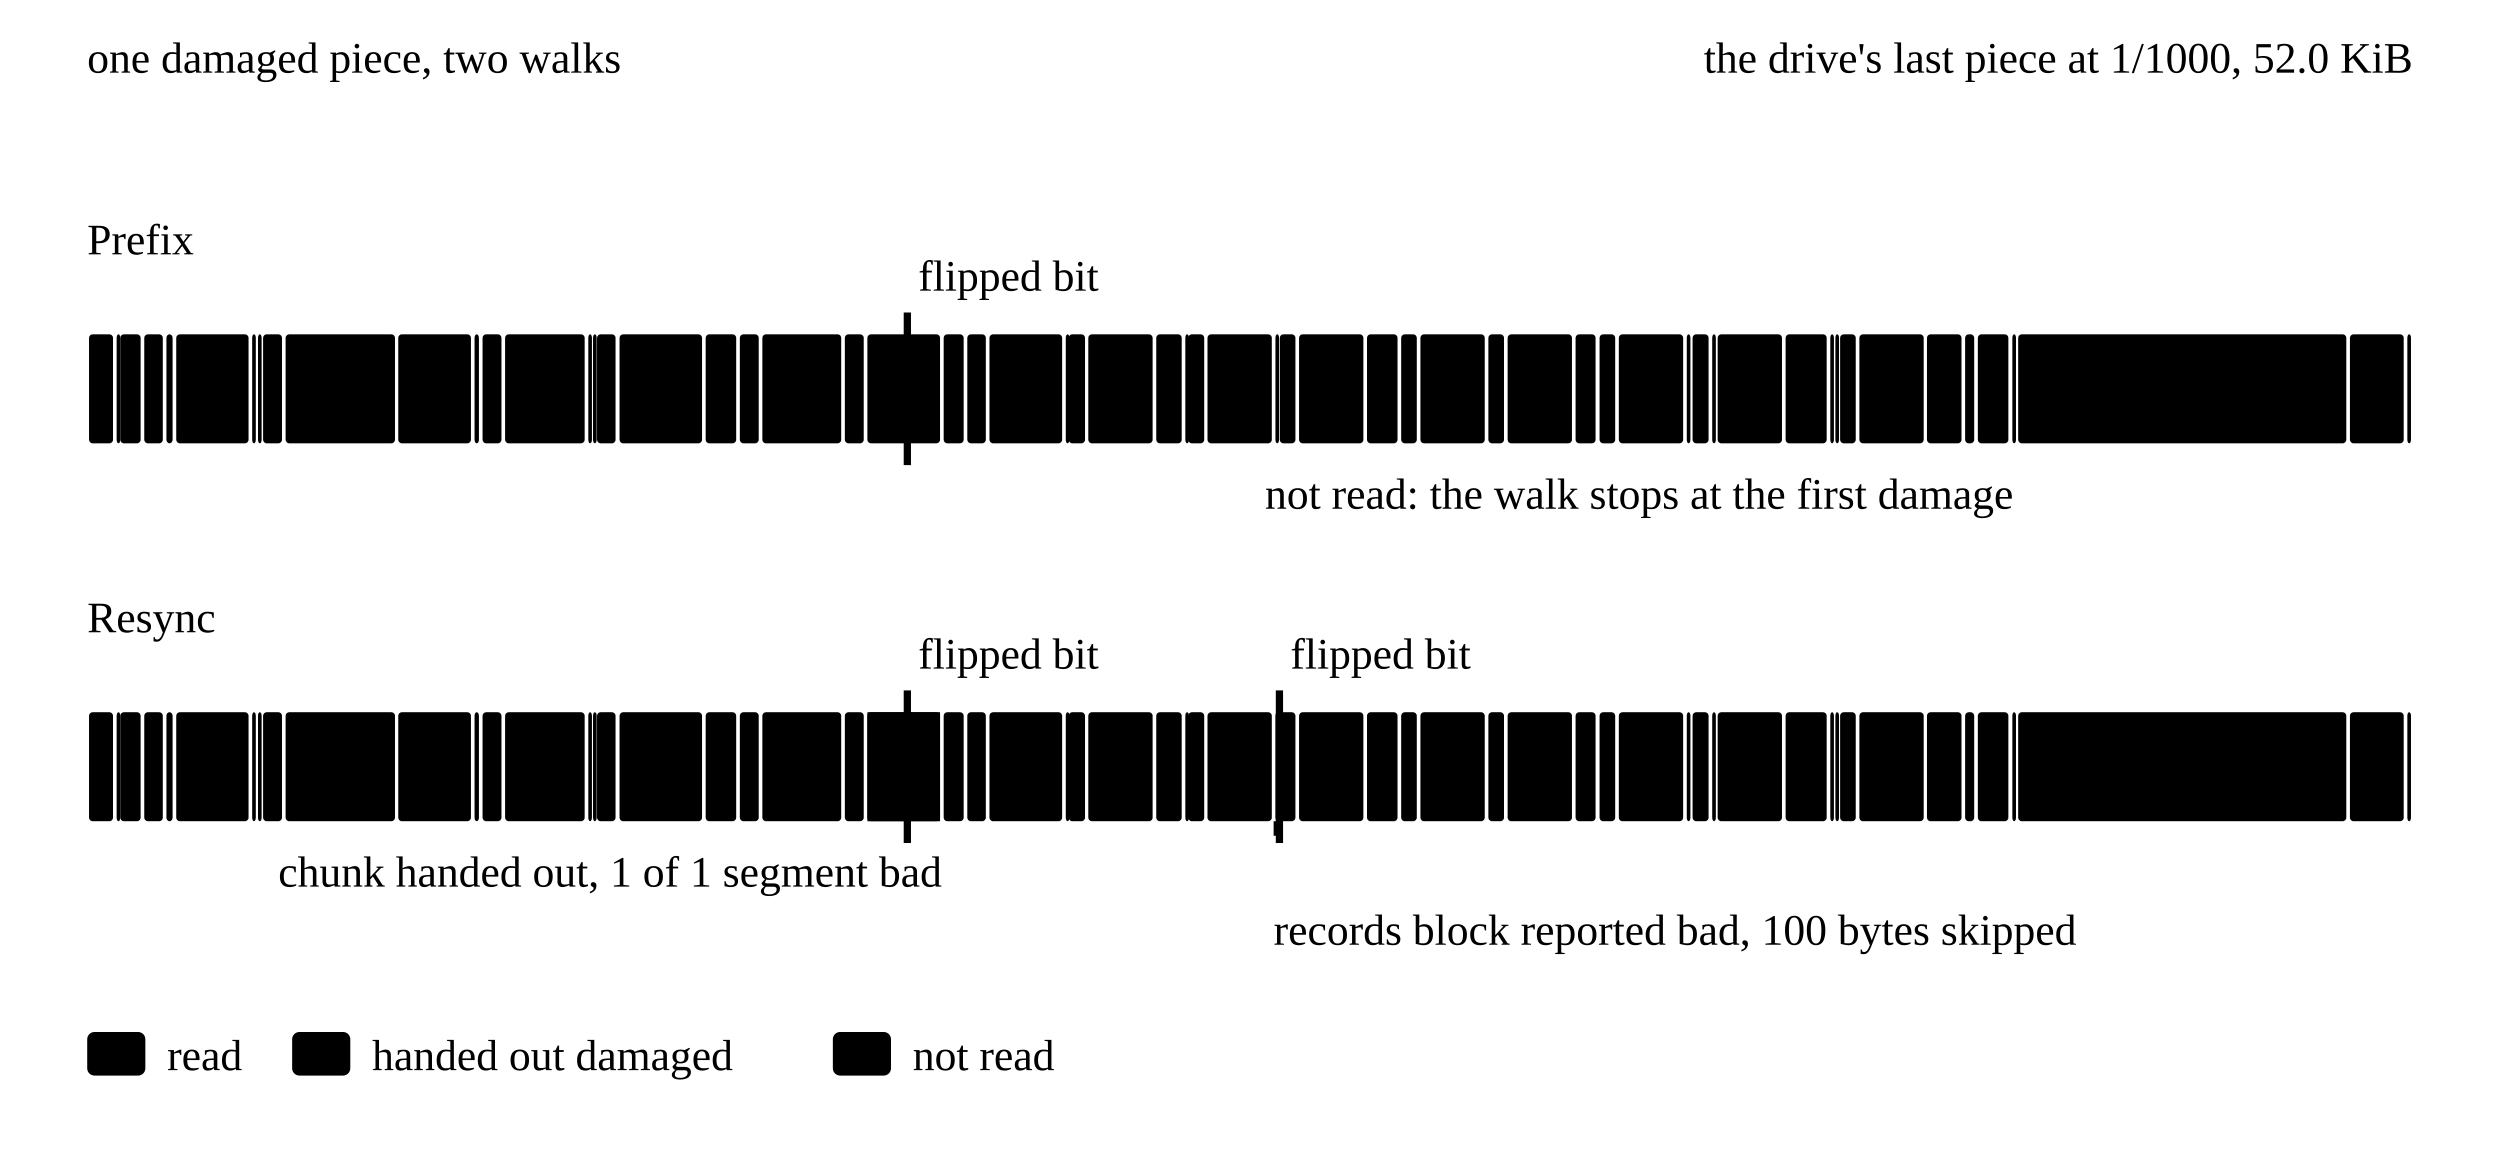
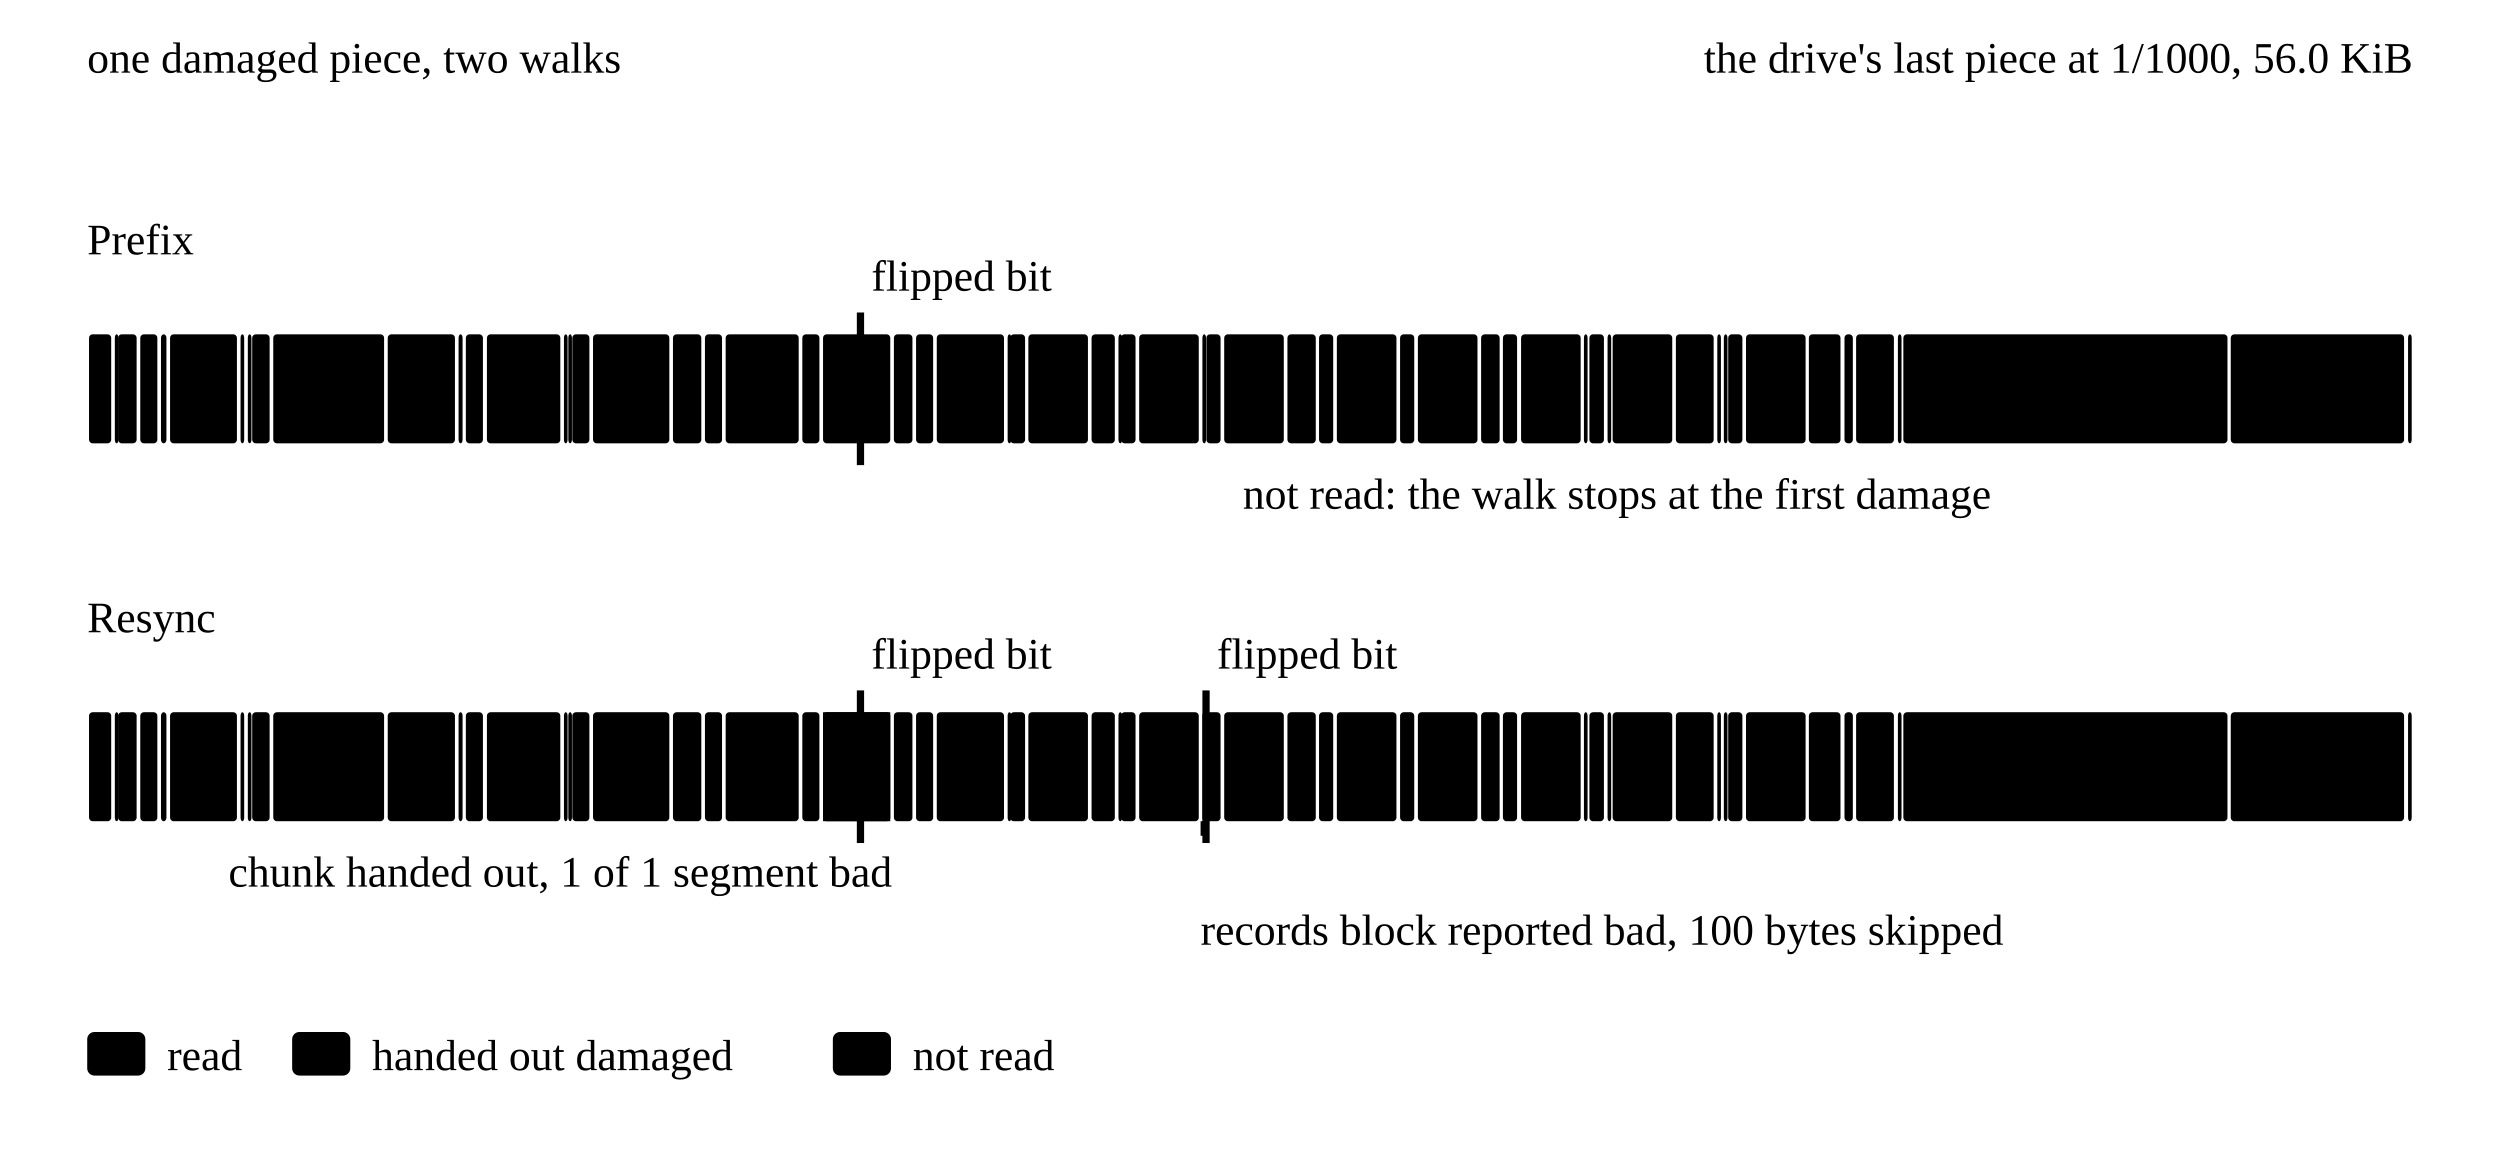
- <svg xmlns="http://www.w3.org/2000/svg" class="ww-svg" viewBox="0 0 688 318" width="688" height="318" role="img" aria-label="One piece of 52.0 KiB with two damaged blocks, walked twice: Prefix reads the blocks before the first damage and stops; Resync hands out the chunk with the damaged payload marked, reports the bad records block, skips to the next block and reads on to the end">
+ <svg xmlns="http://www.w3.org/2000/svg" class="ww-svg" viewBox="0 0 688 318" width="688" height="318" role="img" aria-label="One piece of 56.0 KiB with two damaged blocks, walked twice: Prefix reads the blocks before the first damage and stops; Resync hands out the chunk with the damaged payload marked, reports the bad records block, skips to the next block and reads on to the end">
  <text x="24.0" y="20.0" text-anchor="start" class="strong">one damaged piece, two walks</text>
-   <text x="664.0" y="20.0" text-anchor="end" class="soft small">the drive's last piece at 1/1000, 52.0 KiB</text>
+   <text x="664.0" y="20.0" text-anchor="end" class="soft small">the drive's last piece at 1/1000, 56.0 KiB</text>
  <text x="24.0" y="70.0" text-anchor="start" class="small strong">Prefix</text>
  <text x="24.0" y="174.0" text-anchor="start" class="small strong">Resync</text>
-   <rect x="24.5" y="92.0" width="6.6" height="30.0" rx="1" class="tint-green" />
-   <rect x="32.1" y="92.0" width="1.0" height="30.0" rx="1" class="tint-purple" />
-   <rect x="33.1" y="92.0" width="5.6" height="30.0" rx="1" class="tint-purple" />
-   <rect x="39.7" y="92.0" width="5.1" height="30.0" rx="1" class="tint-blue" />
-   <rect x="45.8" y="92.0" width="1.7" height="30.0" rx="1" class="tint-purple" />
-   <rect x="48.5" y="92.0" width="19.9" height="30.0" rx="1" class="tint-blue" />
-   <rect x="69.4" y="92.0" width="1.0" height="30.0" rx="1" class="tint-purple" />
-   <rect x="71.0" y="92.0" width="1.0" height="30.0" rx="1" class="tint-purple" />
-   <rect x="72.4" y="92.0" width="5.2" height="30.0" rx="1" class="tint-blue" />
-   <rect x="78.6" y="92.0" width="30.1" height="30.0" rx="1" class="tint-amber" />
-   <rect x="109.6" y="92.0" width="20.0" height="30.0" rx="1" class="tint-blue" />
-   <rect x="130.6" y="92.0" width="1.2" height="30.0" rx="1" class="tint-amber" />
-   <rect x="132.8" y="92.0" width="5.2" height="30.0" rx="1" class="tint-blue" />
-   <rect x="139.0" y="92.0" width="21.9" height="30.0" rx="1" class="tint-blue" />
-   <rect x="161.9" y="92.0" width="1.0" height="30.0" rx="1" class="tint-purple" />
-   <rect x="163.2" y="92.0" width="1.0" height="30.0" rx="1" class="tint-blue" />
-   <rect x="164.3" y="92.0" width="5.1" height="30.0" rx="1" class="tint-blue" />
-   <rect x="170.5" y="92.0" width="22.7" height="30.0" rx="1" class="tint-blue" />
-   <rect x="194.2" y="92.0" width="8.4" height="30.0" rx="1" class="tint-amber" />
-   <rect x="203.6" y="92.0" width="5.2" height="30.0" rx="1" class="tint-blue" />
-   <rect x="209.8" y="92.0" width="21.7" height="30.0" rx="1" class="tint-blue" />
-   <rect x="232.5" y="92.0" width="5.2" height="30.0" rx="1" class="tint-blue" />
-   <rect x="238.7" y="92.0" width="20.0" height="30.0" rx="1" class="faint" />
-   <rect x="259.7" y="92.0" width="5.5" height="30.0" rx="1" class="faint" />
-   <rect x="266.2" y="92.0" width="5.1" height="30.0" rx="1" class="faint" />
-   <rect x="272.3" y="92.0" width="20.0" height="30.0" rx="1" class="faint" />
-   <rect x="293.3" y="92.0" width="1.0" height="30.0" rx="1" class="faint" />
-   <rect x="294.1" y="92.0" width="4.5" height="30.0" rx="1" class="faint" />
-   <rect x="299.5" y="92.0" width="17.7" height="30.0" rx="1" class="faint" />
-   <rect x="318.2" y="92.0" width="7.0" height="30.0" rx="1" class="faint" />
-   <rect x="326.2" y="92.0" width="1.0" height="30.0" rx="1" class="faint" />
-   <rect x="327.0" y="92.0" width="4.4" height="30.0" rx="1" class="faint" />
-   <rect x="332.3" y="92.0" width="17.7" height="30.0" rx="1" class="faint" />
-   <rect x="351.0" y="92.0" width="1.0" height="30.0" rx="1" class="faint" />
-   <rect x="352.2" y="92.0" width="4.3" height="30.0" rx="1" class="faint" />
-   <rect x="357.5" y="92.0" width="17.7" height="30.0" rx="1" class="faint" />
-   <rect x="376.2" y="92.0" width="8.4" height="30.0" rx="1" class="faint" />
-   <rect x="385.6" y="92.0" width="4.3" height="30.0" rx="1" class="faint" />
-   <rect x="390.9" y="92.0" width="17.7" height="30.0" rx="1" class="faint" />
-   <rect x="409.6" y="92.0" width="4.3" height="30.0" rx="1" class="faint" />
-   <rect x="414.9" y="92.0" width="17.7" height="30.0" rx="1" class="faint" />
-   <rect x="433.6" y="92.0" width="5.5" height="30.0" rx="1" class="faint" />
-   <rect x="440.2" y="92.0" width="4.3" height="30.0" rx="1" class="faint" />
-   <rect x="445.5" y="92.0" width="17.7" height="30.0" rx="1" class="faint" />
-   <rect x="464.2" y="92.0" width="1.0" height="30.0" rx="1" class="faint" />
-   <rect x="465.8" y="92.0" width="4.4" height="30.0" rx="1" class="faint" />
-   <rect x="471.2" y="92.0" width="1.0" height="30.0" rx="1" class="faint" />
-   <rect x="472.7" y="92.0" width="17.7" height="30.0" rx="1" class="faint" />
-   <rect x="491.4" y="92.0" width="11.3" height="30.0" rx="1" class="faint" />
-   <rect x="503.7" y="92.0" width="1.0" height="30.0" rx="1" class="faint" />
-   <rect x="505.1" y="92.0" width="1.0" height="30.0" rx="1" class="faint" />
-   <rect x="506.4" y="92.0" width="4.3" height="30.0" rx="1" class="faint" />
-   <rect x="511.7" y="92.0" width="17.7" height="30.0" rx="1" class="faint" />
-   <rect x="530.3" y="92.0" width="9.5" height="30.0" rx="1" class="faint" />
-   <rect x="540.8" y="92.0" width="2.5" height="30.0" rx="1" class="faint" />
-   <rect x="544.3" y="92.0" width="8.4" height="30.0" rx="1" class="faint" />
-   <rect x="553.8" y="92.0" width="1.0" height="30.0" rx="1" class="faint" />
-   <rect x="555.4" y="92.0" width="90.3" height="30.0" rx="1" class="faint" />
-   <rect x="646.7" y="92.0" width="14.8" height="30.0" rx="1" class="faint" />
-   <rect x="662.5" y="92.0" width="1.0" height="30.0" rx="1" class="faint" />
-   <rect x="248.7" y="86.0" width="2.0" height="42.0" rx="0" class="tint-accent" />
-   <path d="M248.7 82.0 V128.0" class="accent-line" />
-   <text x="252.7" y="80.0" text-anchor="start" class="small accent">flipped bit</text>
-   <text x="451.1" y="140.0" text-anchor="middle" class="soft small">not read: the walk stops at the first damage</text>
-   <rect x="24.5" y="196.0" width="6.6" height="30.0" rx="1" class="tint-green" />
-   <rect x="32.1" y="196.0" width="1.0" height="30.0" rx="1" class="tint-purple" />
-   <rect x="33.1" y="196.0" width="5.6" height="30.0" rx="1" class="tint-purple" />
-   <rect x="39.7" y="196.0" width="5.1" height="30.0" rx="1" class="tint-blue" />
-   <rect x="45.8" y="196.0" width="1.7" height="30.0" rx="1" class="tint-purple" />
-   <rect x="48.5" y="196.0" width="19.9" height="30.0" rx="1" class="tint-blue" />
-   <rect x="69.4" y="196.0" width="1.0" height="30.0" rx="1" class="tint-purple" />
-   <rect x="71.0" y="196.0" width="1.0" height="30.0" rx="1" class="tint-purple" />
-   <rect x="72.4" y="196.0" width="5.2" height="30.0" rx="1" class="tint-blue" />
-   <rect x="78.6" y="196.0" width="30.1" height="30.0" rx="1" class="tint-amber" />
-   <rect x="109.6" y="196.0" width="20.0" height="30.0" rx="1" class="tint-blue" />
-   <rect x="130.6" y="196.0" width="1.2" height="30.0" rx="1" class="tint-amber" />
-   <rect x="132.8" y="196.0" width="5.2" height="30.0" rx="1" class="tint-blue" />
-   <rect x="139.0" y="196.0" width="21.9" height="30.0" rx="1" class="tint-blue" />
-   <rect x="161.9" y="196.0" width="1.0" height="30.0" rx="1" class="tint-purple" />
-   <rect x="163.2" y="196.0" width="1.0" height="30.0" rx="1" class="tint-blue" />
-   <rect x="164.3" y="196.0" width="5.1" height="30.0" rx="1" class="tint-blue" />
-   <rect x="170.5" y="196.0" width="22.7" height="30.0" rx="1" class="tint-blue" />
-   <rect x="194.2" y="196.0" width="8.4" height="30.0" rx="1" class="tint-amber" />
-   <rect x="203.6" y="196.0" width="5.2" height="30.0" rx="1" class="tint-blue" />
-   <rect x="209.8" y="196.0" width="21.7" height="30.0" rx="1" class="tint-blue" />
-   <rect x="232.5" y="196.0" width="5.2" height="30.0" rx="1" class="tint-blue" />
-   <rect x="238.7" y="196.0" width="20.0" height="30.0" rx="1" class="tint-accent" />
-   <path d="M238.7 196.0 h20.0 v30 h-20.0 Z" class="thin dash" />
-   <rect x="259.7" y="196.0" width="5.5" height="30.0" rx="1" class="tint-amber" />
-   <rect x="266.2" y="196.0" width="5.1" height="30.0" rx="1" class="tint-blue" />
-   <rect x="272.3" y="196.0" width="20.0" height="30.0" rx="1" class="tint-blue" />
-   <rect x="293.3" y="196.0" width="1.0" height="30.0" rx="1" class="tint-purple" />
-   <rect x="294.1" y="196.0" width="4.5" height="30.0" rx="1" class="tint-blue" />
-   <rect x="299.5" y="196.0" width="17.7" height="30.0" rx="1" class="tint-blue" />
-   <rect x="318.2" y="196.0" width="7.0" height="30.0" rx="1" class="tint-amber" />
-   <rect x="326.2" y="196.0" width="1.0" height="30.0" rx="1" class="tint-purple" />
-   <rect x="327.0" y="196.0" width="4.4" height="30.0" rx="1" class="tint-blue" />
-   <rect x="332.3" y="196.0" width="17.7" height="30.0" rx="1" class="tint-blue" />
-   <rect x="351.0" y="196.0" width="1.0" height="30.0" rx="1" class="faint" />
-   <rect x="352.2" y="196.0" width="4.3" height="30.0" rx="1" class="tint-blue" />
-   <rect x="357.5" y="196.0" width="17.7" height="30.0" rx="1" class="tint-blue" />
-   <rect x="376.2" y="196.0" width="8.4" height="30.0" rx="1" class="tint-amber" />
-   <rect x="385.6" y="196.0" width="4.3" height="30.0" rx="1" class="tint-blue" />
-   <rect x="390.9" y="196.0" width="17.7" height="30.0" rx="1" class="tint-blue" />
-   <rect x="409.6" y="196.0" width="4.3" height="30.0" rx="1" class="tint-blue" />
-   <rect x="414.9" y="196.0" width="17.7" height="30.0" rx="1" class="tint-blue" />
-   <rect x="433.6" y="196.0" width="5.5" height="30.0" rx="1" class="tint-amber" />
-   <rect x="440.2" y="196.0" width="4.3" height="30.0" rx="1" class="tint-blue" />
-   <rect x="445.5" y="196.0" width="17.7" height="30.0" rx="1" class="tint-blue" />
-   <rect x="464.2" y="196.0" width="1.0" height="30.0" rx="1" class="tint-purple" />
-   <rect x="465.8" y="196.0" width="4.4" height="30.0" rx="1" class="tint-blue" />
-   <rect x="471.2" y="196.0" width="1.0" height="30.0" rx="1" class="tint-purple" />
-   <rect x="472.7" y="196.0" width="17.7" height="30.0" rx="1" class="tint-blue" />
-   <rect x="491.4" y="196.0" width="11.3" height="30.0" rx="1" class="tint-amber" />
-   <rect x="503.7" y="196.0" width="1.0" height="30.0" rx="1" class="tint-purple" />
-   <rect x="505.1" y="196.0" width="1.0" height="30.0" rx="1" class="tint-purple" />
-   <rect x="506.4" y="196.0" width="4.3" height="30.0" rx="1" class="tint-blue" />
-   <rect x="511.7" y="196.0" width="17.7" height="30.0" rx="1" class="tint-blue" />
-   <rect x="530.3" y="196.0" width="9.5" height="30.0" rx="1" class="tint-teal" />
-   <rect x="540.8" y="196.0" width="2.5" height="30.0" rx="1" class="tint-teal" />
-   <rect x="544.3" y="196.0" width="8.4" height="30.0" rx="1" class="tint-amber" />
-   <rect x="553.8" y="196.0" width="1.0" height="30.0" rx="1" class="tint-teal" />
-   <rect x="555.4" y="196.0" width="90.3" height="30.0" rx="1" class="tint-green" />
-   <rect x="646.7" y="196.0" width="14.8" height="30.0" rx="1" class="tint-green" />
-   <rect x="662.5" y="196.0" width="1.0" height="30.0" rx="1" class="tint-green" />
-   <rect x="248.7" y="190.0" width="2.0" height="42.0" rx="0" class="tint-accent" />
-   <path d="M248.7 186.0 V232.0" class="accent-line" />
-   <text x="252.7" y="184.0" text-anchor="start" class="small accent">flipped bit</text>
-   <rect x="351.1" y="190.0" width="2.0" height="42.0" rx="0" class="tint-accent" />
-   <path d="M351.1 186.0 V232.0" class="accent-line" />
-   <text x="355.1" y="184.0" text-anchor="start" class="small accent">flipped bit</text>
-   <path d="M350.5 226.0 v4 H351.7 v-4" class="thin" />
-   <text x="259.2" y="244.0" text-anchor="end" class="small">chunk handed out, 1 of 1 segment bad</text>
-   <text x="350.5" y="260.0" text-anchor="start" class="small">records block reported bad, 100 bytes skipped</text>
+   <rect x="24.5" y="92.0" width="6.1" height="30.0" rx="1" class="tint-green" />
+   <rect x="31.6" y="92.0" width="1.0" height="30.0" rx="1" class="tint-purple" />
+   <rect x="32.5" y="92.0" width="5.1" height="30.0" rx="1" class="tint-purple" />
+   <rect x="38.6" y="92.0" width="4.7" height="30.0" rx="1" class="tint-blue" />
+   <rect x="44.3" y="92.0" width="1.5" height="30.0" rx="1" class="tint-purple" />
+   <rect x="46.8" y="92.0" width="18.4" height="30.0" rx="1" class="tint-blue" />
+   <rect x="66.2" y="92.0" width="1.0" height="30.0" rx="1" class="tint-purple" />
+   <rect x="68.2" y="92.0" width="1.0" height="30.0" rx="1" class="tint-purple" />
+   <rect x="69.4" y="92.0" width="4.8" height="30.0" rx="1" class="tint-blue" />
+   <rect x="75.2" y="92.0" width="30.5" height="30.0" rx="1" class="tint-amber" />
+   <rect x="106.7" y="92.0" width="18.5" height="30.0" rx="1" class="tint-blue" />
+   <rect x="126.2" y="92.0" width="1.1" height="30.0" rx="1" class="tint-amber" />
+   <rect x="128.2" y="92.0" width="4.7" height="30.0" rx="1" class="tint-blue" />
+   <rect x="134.0" y="92.0" width="20.2" height="30.0" rx="1" class="tint-blue" />
+   <rect x="155.2" y="92.0" width="1.0" height="30.0" rx="1" class="tint-purple" />
+   <rect x="156.4" y="92.0" width="1.0" height="30.0" rx="1" class="tint-blue" />
+   <rect x="157.5" y="92.0" width="4.7" height="30.0" rx="1" class="tint-blue" />
+   <rect x="163.2" y="92.0" width="21.0" height="30.0" rx="1" class="tint-blue" />
+   <rect x="185.2" y="92.0" width="7.8" height="30.0" rx="1" class="tint-amber" />
+   <rect x="194.0" y="92.0" width="4.7" height="30.0" rx="1" class="tint-blue" />
+   <rect x="199.7" y="92.0" width="20.1" height="30.0" rx="1" class="tint-blue" />
+   <rect x="220.8" y="92.0" width="4.7" height="30.0" rx="1" class="tint-blue" />
+   <rect x="226.5" y="92.0" width="18.5" height="30.0" rx="1" class="faint" />
+   <rect x="246.0" y="92.0" width="5.1" height="30.0" rx="1" class="faint" />
+   <rect x="252.1" y="92.0" width="4.7" height="30.0" rx="1" class="faint" />
+   <rect x="257.8" y="92.0" width="18.5" height="30.0" rx="1" class="faint" />
+   <rect x="277.3" y="92.0" width="1.0" height="30.0" rx="1" class="faint" />
+   <rect x="278.0" y="92.0" width="4.1" height="30.0" rx="1" class="faint" />
+   <rect x="283.0" y="92.0" width="16.4" height="30.0" rx="1" class="faint" />
+   <rect x="300.4" y="92.0" width="6.4" height="30.0" rx="1" class="faint" />
+   <rect x="307.8" y="92.0" width="1.0" height="30.0" rx="1" class="faint" />
+   <rect x="308.5" y="92.0" width="4.0" height="30.0" rx="1" class="faint" />
+   <rect x="313.5" y="92.0" width="16.4" height="30.0" rx="1" class="faint" />
+   <rect x="330.9" y="92.0" width="1.0" height="30.0" rx="1" class="faint" />
+   <rect x="332.0" y="92.0" width="3.9" height="30.0" rx="1" class="faint" />
+   <rect x="336.9" y="92.0" width="16.4" height="30.0" rx="1" class="faint" />
+   <rect x="354.3" y="92.0" width="7.8" height="30.0" rx="1" class="faint" />
+   <rect x="363.0" y="92.0" width="3.9" height="30.0" rx="1" class="faint" />
+   <rect x="367.9" y="92.0" width="16.4" height="30.0" rx="1" class="faint" />
+   <rect x="385.3" y="92.0" width="3.9" height="30.0" rx="1" class="faint" />
+   <rect x="390.2" y="92.0" width="16.4" height="30.0" rx="1" class="faint" />
+   <rect x="407.6" y="92.0" width="5.1" height="30.0" rx="1" class="faint" />
+   <rect x="413.6" y="92.0" width="3.9" height="30.0" rx="1" class="faint" />
+   <rect x="418.6" y="92.0" width="16.4" height="30.0" rx="1" class="faint" />
+   <rect x="435.9" y="92.0" width="1.0" height="30.0" rx="1" class="faint" />
+   <rect x="437.4" y="92.0" width="4.0" height="30.0" rx="1" class="faint" />
+   <rect x="442.4" y="92.0" width="1.0" height="30.0" rx="1" class="faint" />
+   <rect x="443.8" y="92.0" width="16.4" height="30.0" rx="1" class="faint" />
+   <rect x="461.2" y="92.0" width="10.4" height="30.0" rx="1" class="faint" />
+   <rect x="472.6" y="92.0" width="1.0" height="30.0" rx="1" class="faint" />
+   <rect x="474.4" y="92.0" width="1.0" height="30.0" rx="1" class="faint" />
+   <rect x="475.6" y="92.0" width="3.9" height="30.0" rx="1" class="faint" />
+   <rect x="480.5" y="92.0" width="16.4" height="30.0" rx="1" class="faint" />
+   <rect x="497.8" y="92.0" width="8.7" height="30.0" rx="1" class="faint" />
+   <rect x="507.6" y="92.0" width="2.3" height="30.0" rx="1" class="faint" />
+   <rect x="510.8" y="92.0" width="10.4" height="30.0" rx="1" class="faint" />
+   <rect x="522.3" y="92.0" width="1.0" height="30.0" rx="1" class="faint" />
+   <rect x="523.8" y="92.0" width="89.2" height="30.0" rx="1" class="faint" />
+   <rect x="613.9" y="92.0" width="47.7" height="30.0" rx="1" class="faint" />
+   <rect x="662.7" y="92.0" width="1.0" height="30.0" rx="1" class="faint" />
+   <rect x="235.8" y="86.0" width="2.0" height="42.0" rx="0" class="tint-accent" />
+   <path d="M235.8 82.0 V128.0" class="accent-line" />
+   <text x="239.8" y="80.0" text-anchor="start" class="small accent">flipped bit</text>
+   <text x="445.0" y="140.0" text-anchor="middle" class="soft small">not read: the walk stops at the first damage</text>
+   <rect x="24.5" y="196.0" width="6.1" height="30.0" rx="1" class="tint-green" />
+   <rect x="31.6" y="196.0" width="1.0" height="30.0" rx="1" class="tint-purple" />
+   <rect x="32.5" y="196.0" width="5.1" height="30.0" rx="1" class="tint-purple" />
+   <rect x="38.6" y="196.0" width="4.7" height="30.0" rx="1" class="tint-blue" />
+   <rect x="44.3" y="196.0" width="1.5" height="30.0" rx="1" class="tint-purple" />
+   <rect x="46.8" y="196.0" width="18.4" height="30.0" rx="1" class="tint-blue" />
+   <rect x="66.2" y="196.0" width="1.0" height="30.0" rx="1" class="tint-purple" />
+   <rect x="68.2" y="196.0" width="1.0" height="30.0" rx="1" class="tint-purple" />
+   <rect x="69.4" y="196.0" width="4.8" height="30.0" rx="1" class="tint-blue" />
+   <rect x="75.2" y="196.0" width="30.5" height="30.0" rx="1" class="tint-amber" />
+   <rect x="106.7" y="196.0" width="18.5" height="30.0" rx="1" class="tint-blue" />
+   <rect x="126.2" y="196.0" width="1.1" height="30.0" rx="1" class="tint-amber" />
+   <rect x="128.2" y="196.0" width="4.7" height="30.0" rx="1" class="tint-blue" />
+   <rect x="134.0" y="196.0" width="20.2" height="30.0" rx="1" class="tint-blue" />
+   <rect x="155.2" y="196.0" width="1.0" height="30.0" rx="1" class="tint-purple" />
+   <rect x="156.4" y="196.0" width="1.0" height="30.0" rx="1" class="tint-blue" />
+   <rect x="157.5" y="196.0" width="4.7" height="30.0" rx="1" class="tint-blue" />
+   <rect x="163.2" y="196.0" width="21.0" height="30.0" rx="1" class="tint-blue" />
+   <rect x="185.2" y="196.0" width="7.8" height="30.0" rx="1" class="tint-amber" />
+   <rect x="194.0" y="196.0" width="4.7" height="30.0" rx="1" class="tint-blue" />
+   <rect x="199.7" y="196.0" width="20.1" height="30.0" rx="1" class="tint-blue" />
+   <rect x="220.8" y="196.0" width="4.7" height="30.0" rx="1" class="tint-blue" />
+   <rect x="226.5" y="196.0" width="18.5" height="30.0" rx="1" class="tint-accent" />
+   <path d="M226.5 196.0 h18.5 v30 h-18.5 Z" class="thin dash" />
+   <rect x="246.0" y="196.0" width="5.1" height="30.0" rx="1" class="tint-amber" />
+   <rect x="252.1" y="196.0" width="4.7" height="30.0" rx="1" class="tint-blue" />
+   <rect x="257.8" y="196.0" width="18.5" height="30.0" rx="1" class="tint-blue" />
+   <rect x="277.3" y="196.0" width="1.0" height="30.0" rx="1" class="tint-purple" />
+   <rect x="278.0" y="196.0" width="4.1" height="30.0" rx="1" class="tint-blue" />
+   <rect x="283.0" y="196.0" width="16.4" height="30.0" rx="1" class="tint-blue" />
+   <rect x="300.4" y="196.0" width="6.4" height="30.0" rx="1" class="tint-amber" />
+   <rect x="307.8" y="196.0" width="1.0" height="30.0" rx="1" class="tint-purple" />
+   <rect x="308.5" y="196.0" width="4.0" height="30.0" rx="1" class="tint-blue" />
+   <rect x="313.5" y="196.0" width="16.4" height="30.0" rx="1" class="tint-blue" />
+   <rect x="330.9" y="196.0" width="1.0" height="30.0" rx="1" class="faint" />
+   <rect x="332.0" y="196.0" width="3.9" height="30.0" rx="1" class="tint-blue" />
+   <rect x="336.9" y="196.0" width="16.4" height="30.0" rx="1" class="tint-blue" />
+   <rect x="354.3" y="196.0" width="7.8" height="30.0" rx="1" class="tint-amber" />
+   <rect x="363.0" y="196.0" width="3.9" height="30.0" rx="1" class="tint-blue" />
+   <rect x="367.9" y="196.0" width="16.4" height="30.0" rx="1" class="tint-blue" />
+   <rect x="385.3" y="196.0" width="3.9" height="30.0" rx="1" class="tint-blue" />
+   <rect x="390.2" y="196.0" width="16.4" height="30.0" rx="1" class="tint-blue" />
+   <rect x="407.6" y="196.0" width="5.1" height="30.0" rx="1" class="tint-amber" />
+   <rect x="413.6" y="196.0" width="3.9" height="30.0" rx="1" class="tint-blue" />
+   <rect x="418.6" y="196.0" width="16.4" height="30.0" rx="1" class="tint-blue" />
+   <rect x="435.9" y="196.0" width="1.0" height="30.0" rx="1" class="tint-purple" />
+   <rect x="437.4" y="196.0" width="4.0" height="30.0" rx="1" class="tint-blue" />
+   <rect x="442.4" y="196.0" width="1.0" height="30.0" rx="1" class="tint-purple" />
+   <rect x="443.8" y="196.0" width="16.4" height="30.0" rx="1" class="tint-blue" />
+   <rect x="461.2" y="196.0" width="10.4" height="30.0" rx="1" class="tint-amber" />
+   <rect x="472.6" y="196.0" width="1.0" height="30.0" rx="1" class="tint-purple" />
+   <rect x="474.4" y="196.0" width="1.0" height="30.0" rx="1" class="tint-purple" />
+   <rect x="475.6" y="196.0" width="3.9" height="30.0" rx="1" class="tint-blue" />
+   <rect x="480.5" y="196.0" width="16.4" height="30.0" rx="1" class="tint-blue" />
+   <rect x="497.8" y="196.0" width="8.7" height="30.0" rx="1" class="tint-teal" />
+   <rect x="507.6" y="196.0" width="2.3" height="30.0" rx="1" class="tint-teal" />
+   <rect x="510.8" y="196.0" width="10.4" height="30.0" rx="1" class="tint-amber" />
+   <rect x="522.3" y="196.0" width="1.0" height="30.0" rx="1" class="tint-teal" />
+   <rect x="523.8" y="196.0" width="89.2" height="30.0" rx="1" class="tint-green" />
+   <rect x="613.9" y="196.0" width="47.7" height="30.0" rx="1" class="tint-green" />
+   <rect x="662.7" y="196.0" width="1.0" height="30.0" rx="1" class="tint-green" />
+   <rect x="235.8" y="190.0" width="2.0" height="42.0" rx="0" class="tint-accent" />
+   <path d="M235.8 186.0 V232.0" class="accent-line" />
+   <text x="239.8" y="184.0" text-anchor="start" class="small accent">flipped bit</text>
+   <rect x="330.9" y="190.0" width="2.0" height="42.0" rx="0" class="tint-accent" />
+   <path d="M330.9 186.0 V232.0" class="accent-line" />
+   <text x="334.9" y="184.0" text-anchor="start" class="small accent">flipped bit</text>
+   <path d="M330.4 226.0 v4 H331.5 v-4" class="thin" />
+   <text x="245.5" y="244.0" text-anchor="end" class="small">chunk handed out, 1 of 1 segment bad</text>
+   <text x="330.4" y="260.0" text-anchor="start" class="small">records block reported bad, 100 bytes skipped</text>
  <rect x="24.0" y="284.0" width="16.0" height="12.0" rx="2" class="tint-blue" />
  <text x="46.0" y="294.5" text-anchor="start" class="small">read</text>
  <rect x="80.4" y="284.0" width="16.0" height="12.0" rx="2" class="tint-accent" />
  <text x="102.4" y="294.5" text-anchor="start" class="small">handed out damaged</text>
  <rect x="229.2" y="284.0" width="16.0" height="12.0" rx="2" class="faint" />
  <text x="251.2" y="294.5" text-anchor="start" class="small">not read</text>
</svg>
